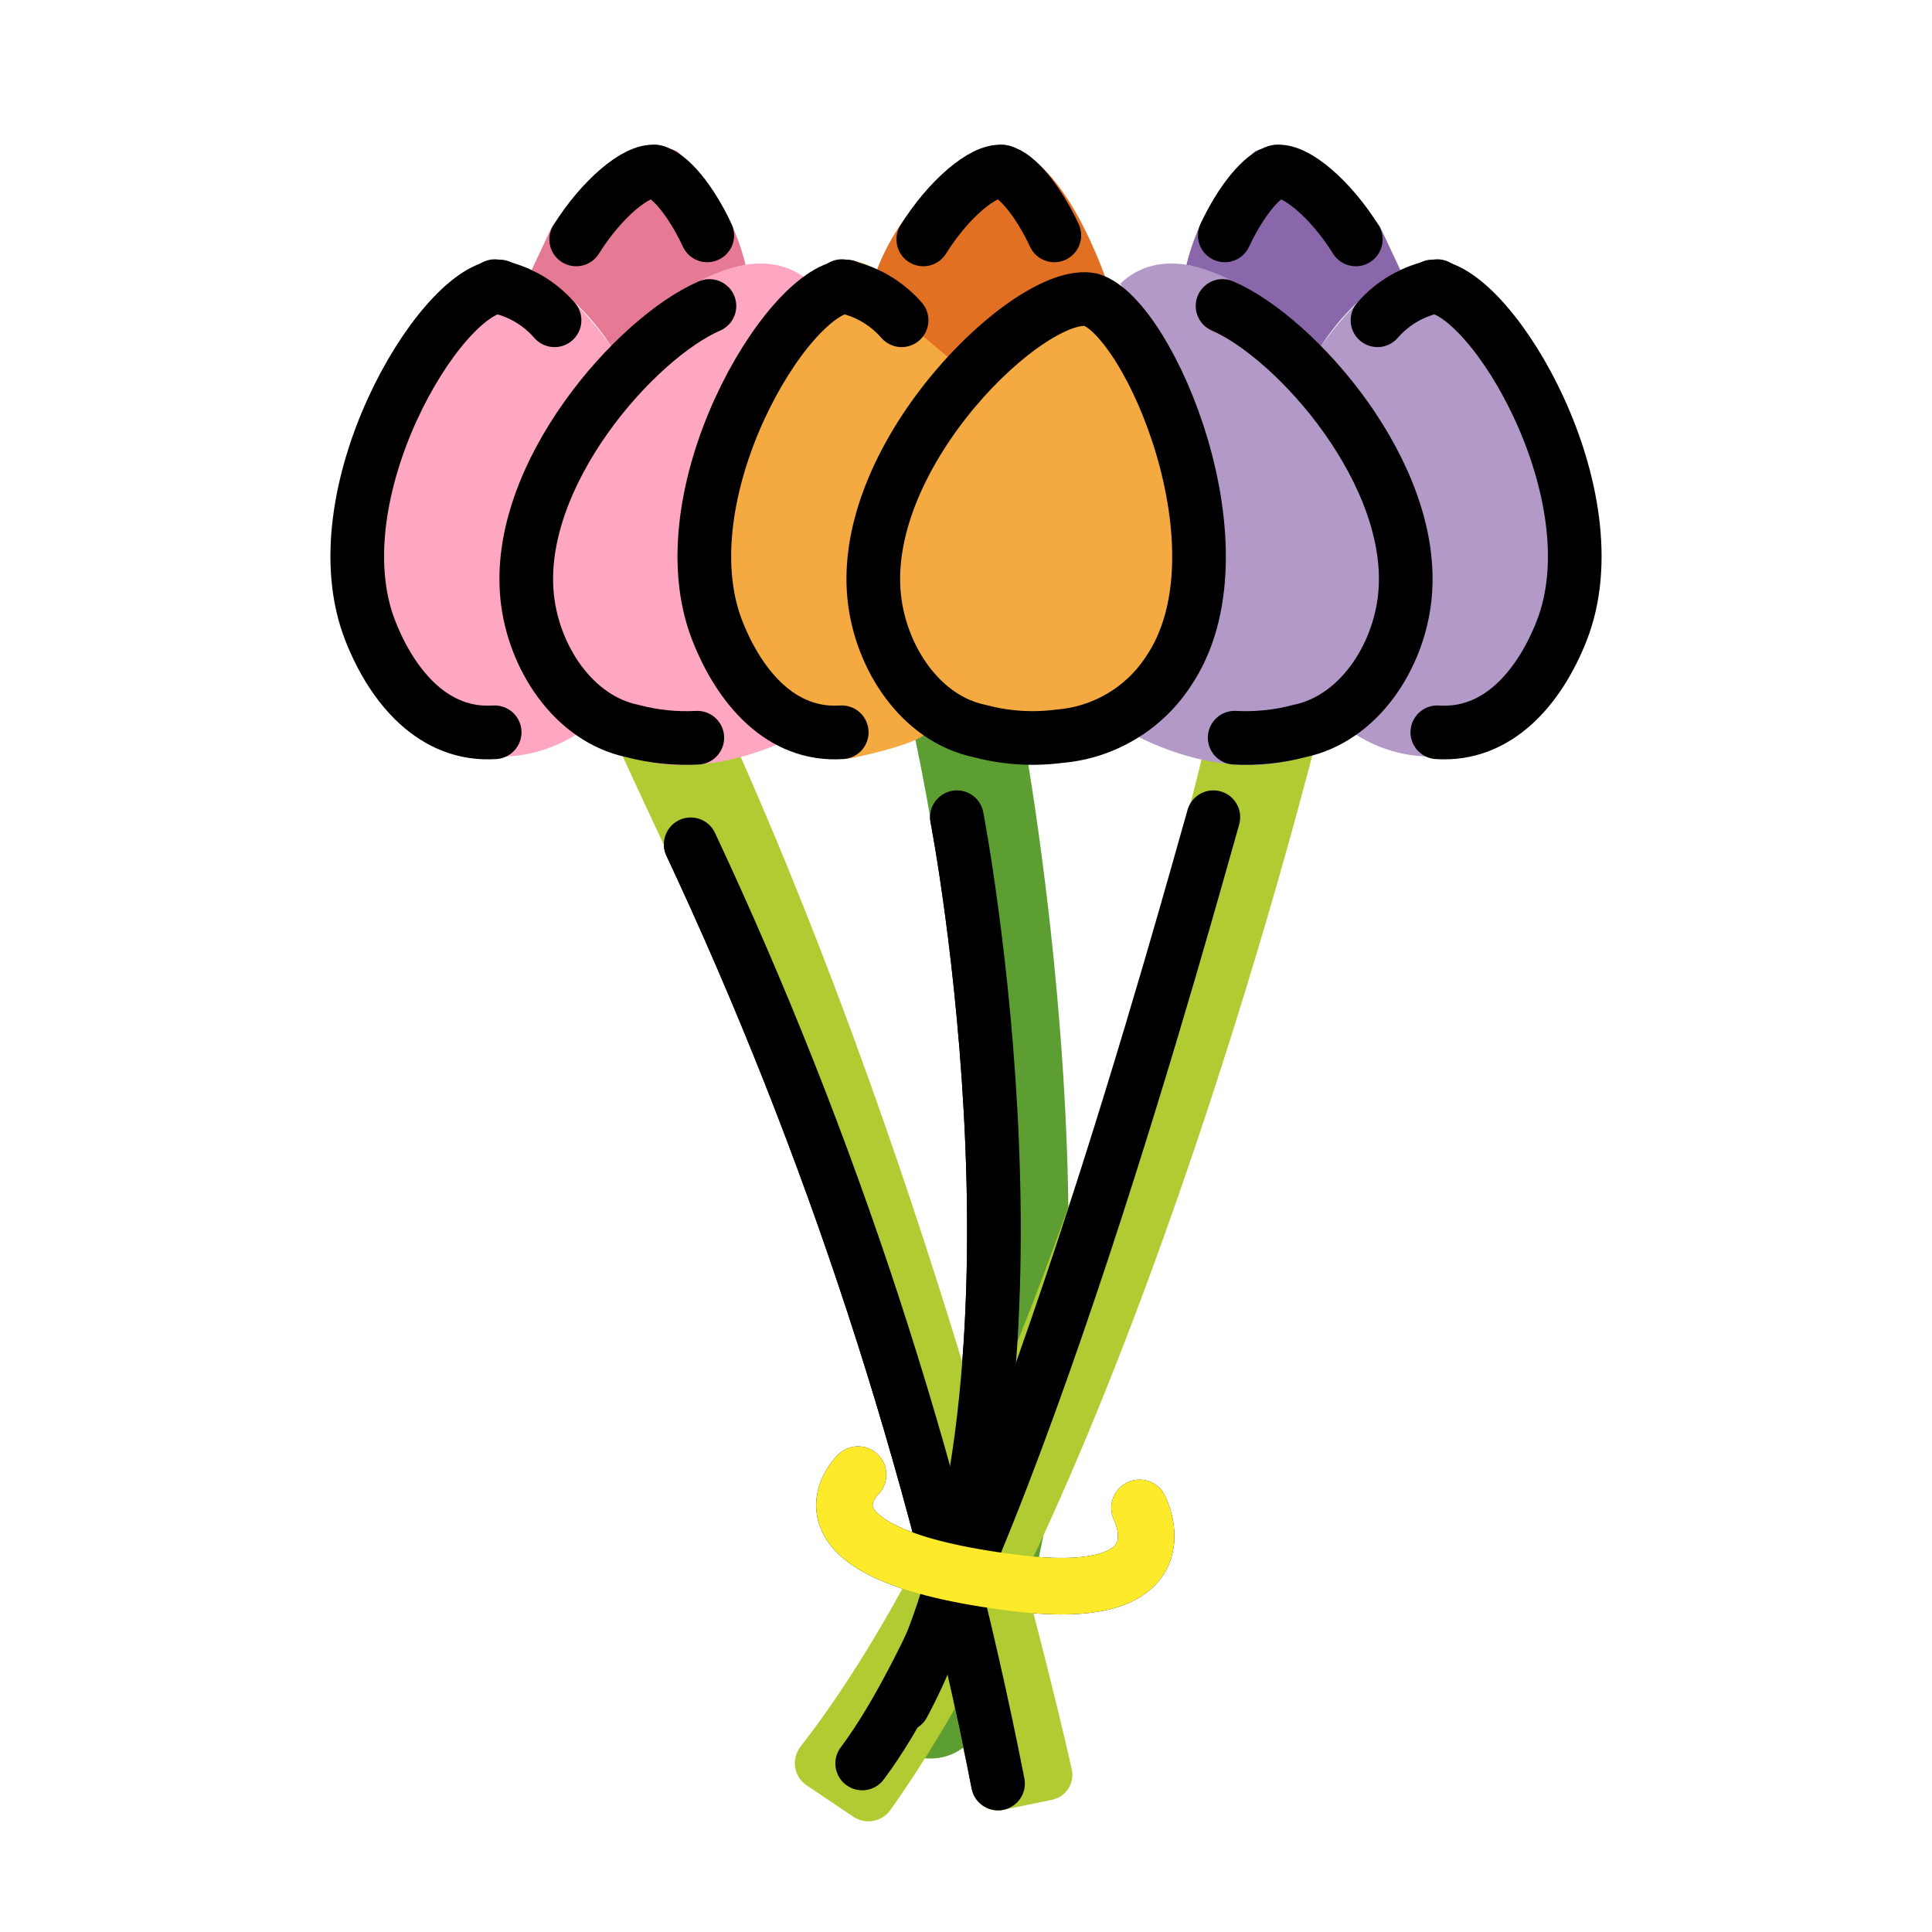
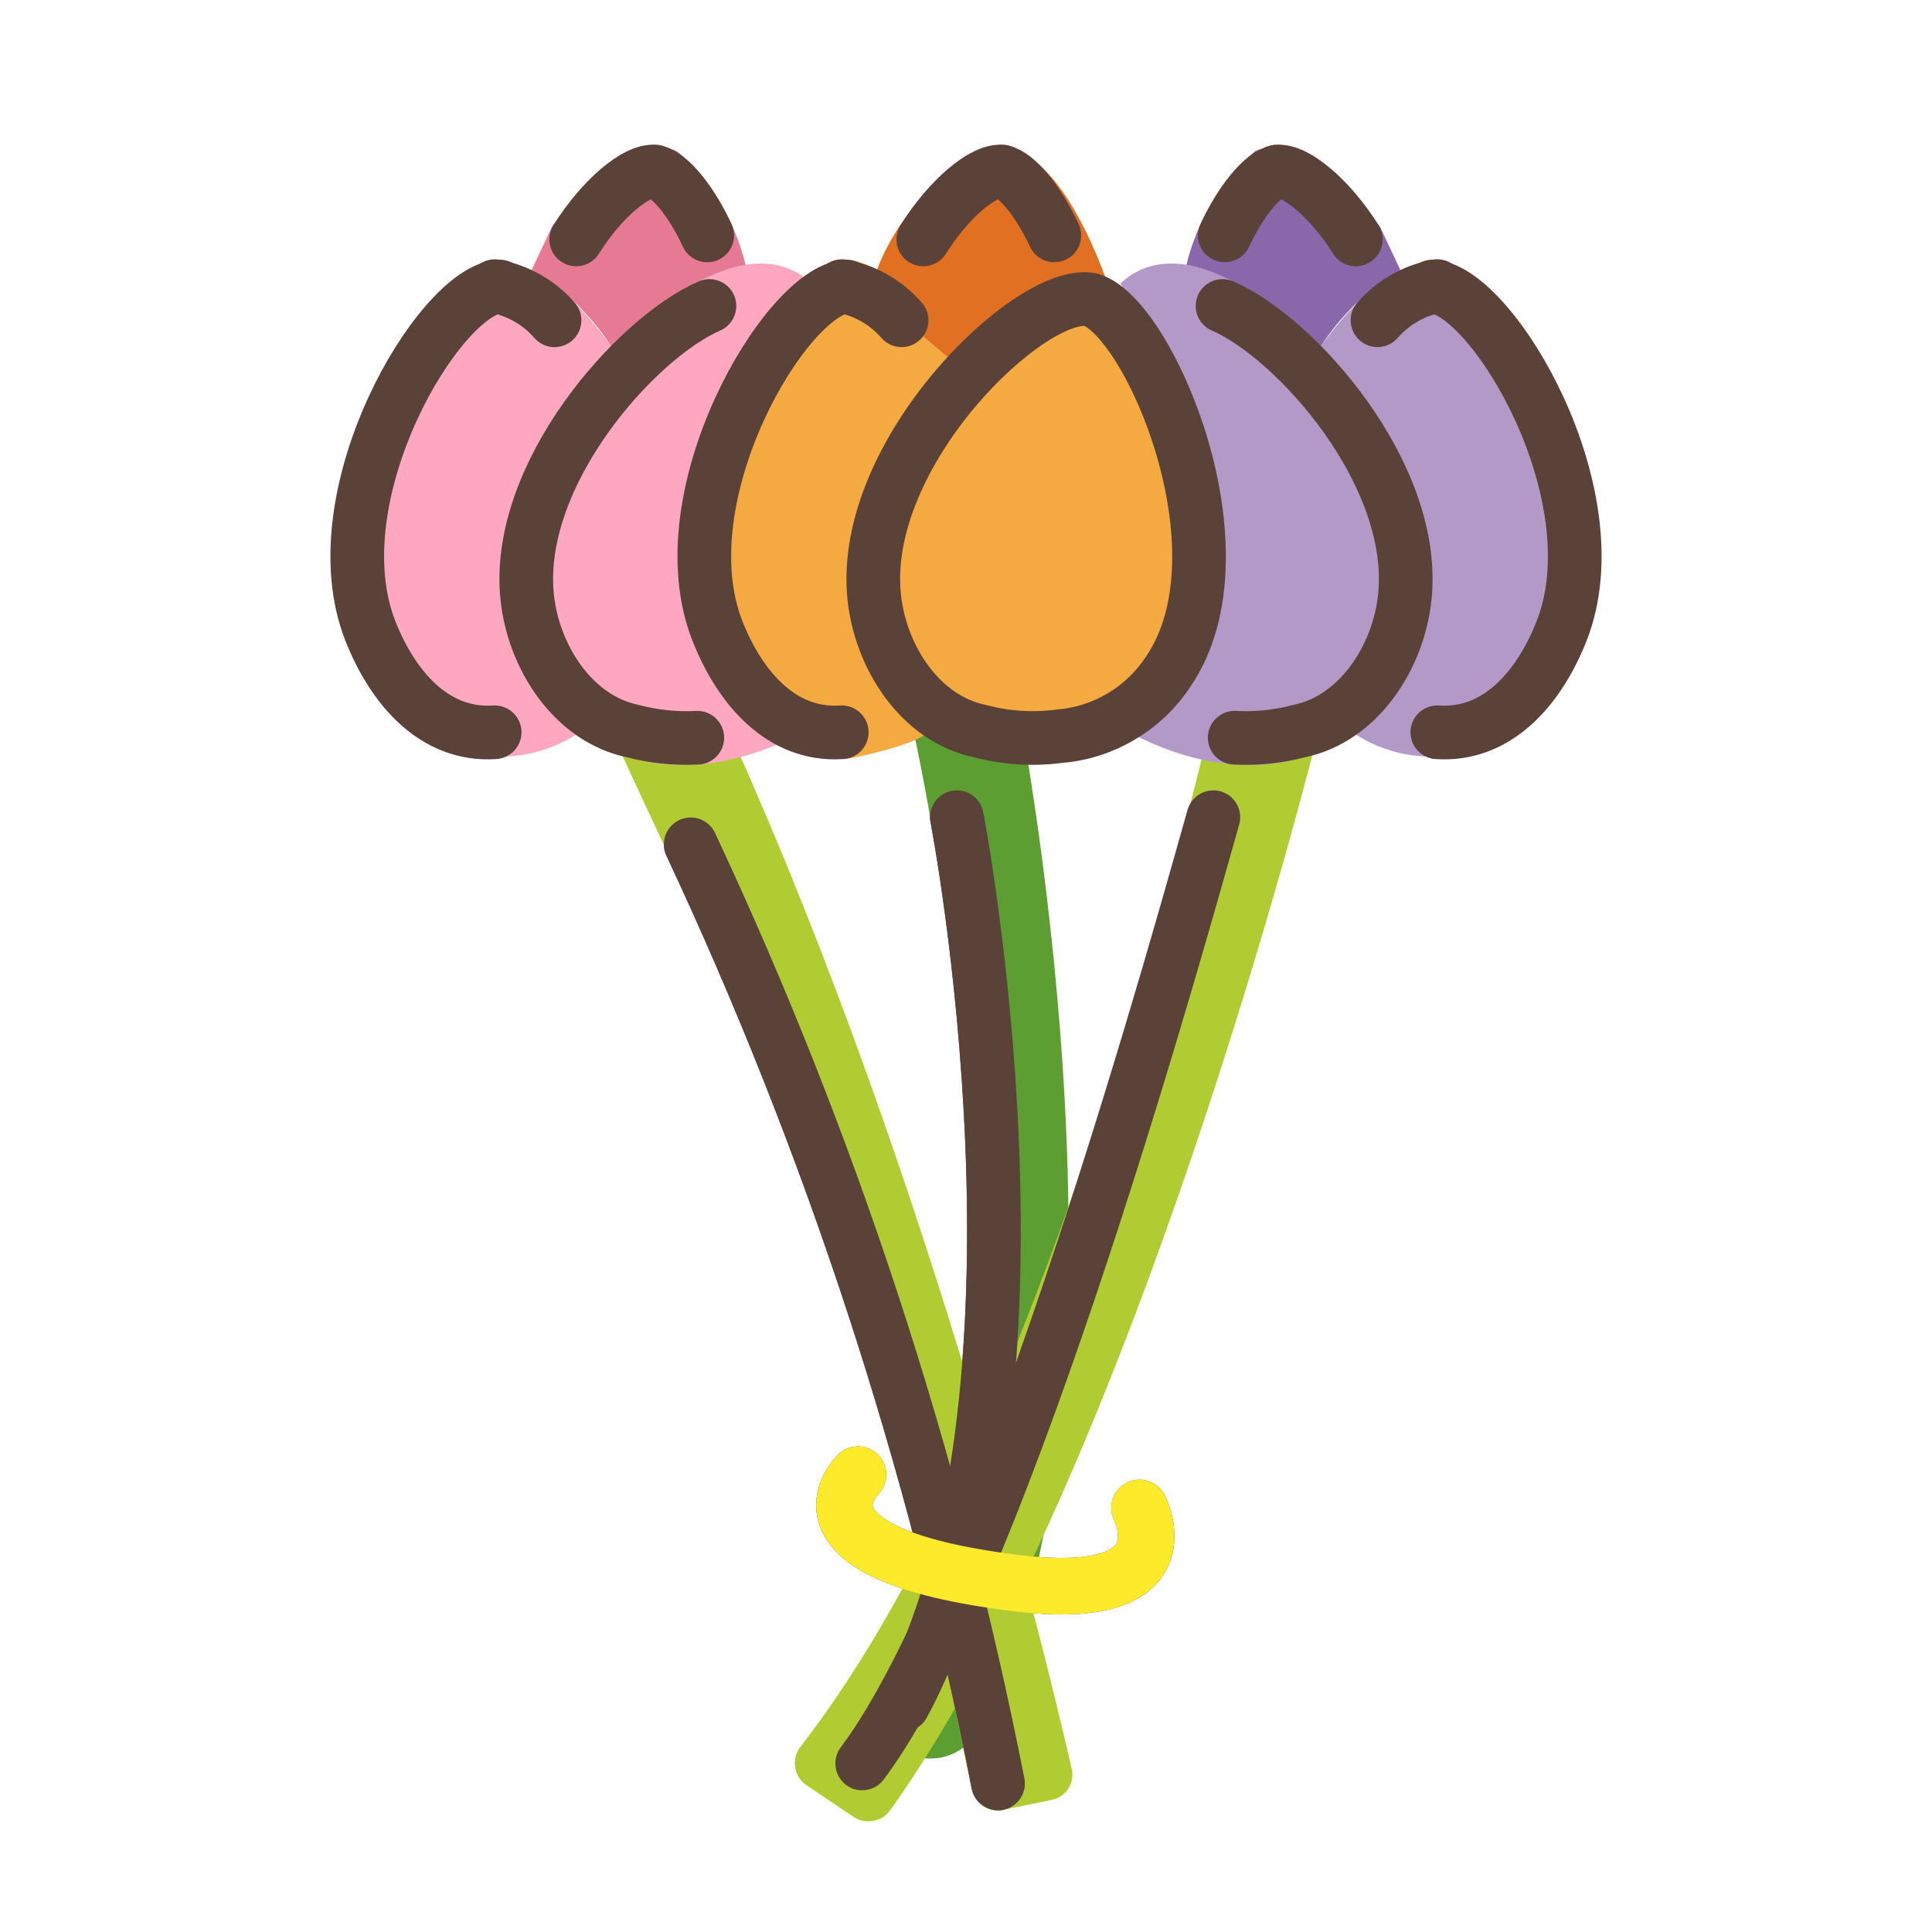
<svg xmlns="http://www.w3.org/2000/svg" id="emoji" viewBox="0 0 72 72">
  <g id="line-supplement">
-     <path fill="none" stroke="#000" stroke-linecap="round" stroke-linejoin="round" stroke-width="2" d="m37.194,66.466c-2.376-12.091-6.223-23.845-11.453-35.001" />
-     <path fill="none" stroke="#000" stroke-linecap="round" stroke-linejoin="round" stroke-width="2" d="m35.661,30.455s4.177,21.626-2.002,33.081" />
-     <path fill="none" stroke="#000" stroke-linecap="round" stroke-linejoin="round" stroke-width="2" d="m46.718,30.455s-5.335,22.94-14.586,35.264" />
-     <path fill="none" stroke="#000" stroke-linecap="round" stroke-linejoin="round" stroke-width="2.105" d="m31.977,54.954s-3.083,2.95,5.921,4.047c6.424.783,4.569-2.806,4.569-2.806" />
+     <path fill="none" stroke="#5B4239" stroke-linecap="round" stroke-linejoin="round" stroke-width="2" d="m37.194,66.466c-2.376-12.091-6.223-23.845-11.453-35.001" />
+     <path fill="none" stroke="#5B4239" stroke-linecap="round" stroke-linejoin="round" stroke-width="2" d="m35.661,30.455s4.177,21.626-2.002,33.081" />
+     <path fill="none" stroke="#5B4239" stroke-linecap="round" stroke-linejoin="round" stroke-width="2" d="m46.718,30.455s-5.335,22.94-14.586,35.264" />
+     <path fill="none" stroke="#5B4239" stroke-linecap="round" stroke-linejoin="round" stroke-width="2.105" d="m31.977,54.954s-3.083,2.95,5.921,4.047c6.424.783,4.569-2.806,4.569-2.806" />
  </g>
  <g id="color">
    <path fill="#5c9e31" d="m34.684,65.536c-1.105-.001-1.999-.897-1.998-2.002 0-.331.083-.656.24-.948,6.499-11.421,1.169-35.079,1.129-35.288-.209-1.085.5-2.134,1.585-2.343,1.085-.209,2.134.5,2.343,1.585.176.911,4.909,25.999-1.535,37.944-.349.648-1.026,1.052-1.763,1.051Z" />
    <path fill="#b1cc33" d="m31.833,67.726c.45.276,1.037.16,1.347-.268,9.123-12.83,15.788-39.485,16.006-40.42.25-1.076-.419-2.151-1.495-2.401-1.076-.25-2.151.419-2.401,1.495-.051.22-5.856,26.627-15.47,38.979-.33.442-.239,1.068.203,1.398.03.022.061.043.093.062l1.717,1.155Z" />
    <path fill="#b1cc33" d="m39.197,67.076c.516-.102.852-.602.75-1.118-.002-.008-.003-.016-.005-.024-.995-4.415-5.579-23.218-13.42-40.113-.468-1.004-1.661-1.438-2.665-.969-.1.047-.196.101-.287.164-.806.595-1.073,1.68-.635,2.581,3.347,7.297,5.428,11.218,8.183,19.046,2.828,8.035,4.224,16.203,5.134,20.092.12.503.618.819,1.124.714l1.82-.372Z" />
    <path fill="#b399c8" d="m41.817,27.123s6.037,3.917,10.18-1.401-2.986-13.011-2.986-13.011c0,0-4.594-4.662-7.259-2.143,0,0,5.438,9.258,2.933,13.243-2.503,3.982-2.867,3.313-2.867,3.313Z" />
    <path fill="#b399c8" d="m50.022,27.011c2.264,1.843,5.593,1.502,7.436-.762.124-.153.24-.312.346-.478,3.579-4.66.33-10.993.33-10.993,0,0-1.729-4.245-4.277-4.888s-5.192,3.854-5.192,3.854c0,0,6.557,7.294,1.356,13.267Z" />
    <path fill="#8967aa" d="m49.215,12.915s-2.545-2.621-5-3.047c.399-1.643,1.294-3.122,2.563-4.238.738-.298,1.575-.211,2.235.234.924.744,1.738,1.616,2.418,2.589l.754,1.606c-1.198.709-2.215,1.687-2.97,2.857Z" />
    <path fill="#ffa7c0" d="m27.316,23.81c-2.505-3.985,2.933-13.243,2.933-13.243-2.665-2.519-7.259,2.143-7.259,2.143,0,0-7.129,7.693-2.986,13.011s10.18,1.401,10.18,1.401c0,0-.363.67-2.867-3.313Z" />
    <path fill="#ffa7c0" d="m23.334,13.744s-2.643-4.497-5.192-3.854-4.278,4.888-4.278,4.888c0,0-3.248,6.333.33,10.993,1.579,2.455,4.85,3.165,7.305,1.586.166-.106.325-.222.478-.346-5.2-5.973,1.356-13.267,1.356-13.267Z" />
    <path fill="#e67a94" d="m19.815,10.058l.754-1.606c.679-.973,1.493-1.845,2.418-2.589.66-.445,1.498-.532,2.235-.234,1.27,1.116,2.165,2.595,2.563,4.238-2.455.426-5,3.047-5,3.047-.755-1.169-1.772-2.147-2.97-2.857Z" />
    <path fill="#f4aa41" d="m35.881,13.211c-1.643,1.518-3.686,5.542-3.771,7.132-.144,2.717-.054,3.333,1.495,5.931.178.299.36.272.911.704.752.589-2.82,1.282-2.82,1.282-2.273.161-3.738-2.303-4.578-4.442-2.016-5.134,2.516-13.92,4.789-14.08,0,0,1.236.149,4.321,3.076l-.348.397Z" />
    <path fill="#f4aa41" d="m40.597,11.977c1.985.594,5.444,8.606,2.639,12.71-.833,1.27-2.206,2.085-3.72,2.207-.909.12-1.834.06-2.72-.177h0c-2.029-.42-3.39-2.516-3.606-4.577-.517-4.944,5.378-10.584,7.406-10.164" />
    <path fill="#e27022" d="m33.95,9.795c1.077-1.728,2.576-2.994,3.372-2.902" />
    <path fill="#e27022" d="m35.906,13.8s-3.181-2.703-3.386-2.791c-.25-.107.671-3.36,3.714-5.204s5.184,5.184,5.184,5.184l-1.506.215c-.243.034-.475.122-.68.257-.922.61-3.327,2.339-3.327,2.339Z" />
-     <path fill="none" stroke="#000" stroke-linecap="round" stroke-linejoin="round" stroke-width="2" d="m37.194,66.466c-2.376-12.091-6.223-23.845-11.453-35.001" />
-     <path fill="none" stroke="#000" stroke-linecap="round" stroke-linejoin="round" stroke-width="2" d="m35.661,30.455s4.177,21.626-2.002,33.081" />
-     <path fill="none" stroke="#000" stroke-linecap="round" stroke-linejoin="round" stroke-width="2" d="m45.218,30.455c-.903,3.151-7.698,28.087-13.086,35.264" />
+     <path fill="none" stroke="#5B4239" stroke-linecap="round" stroke-linejoin="round" stroke-width="2" d="m37.194,66.466c-2.376-12.091-6.223-23.845-11.453-35.001" />
+     <path fill="none" stroke="#5B4239" stroke-linecap="round" stroke-linejoin="round" stroke-width="2" d="m35.661,30.455s4.177,21.626-2.002,33.081" />
+     <path fill="none" stroke="#5B4239" stroke-linecap="round" stroke-linejoin="round" stroke-width="2" d="m45.218,30.455c-.903,3.151-7.698,28.087-13.086,35.264" />
    <path fill="none" stroke="#fcea2b" stroke-linecap="round" stroke-linejoin="round" stroke-width="2.105" d="m31.977,54.954s-3.083,2.95,5.921,4.047c6.424.783,4.569-2.806,4.569-2.806" />
  </g>
  <g id="line">
-     <path fill="none" stroke="#000" stroke-linecap="round" stroke-linejoin="round" stroke-width="2" d="m40.657,11.169c2.164.648,5.936,9.385,2.878,13.861-.909,1.385-2.406,2.273-4.057,2.407-.992.131-2.0.065-2.966-.193h0c-2.212-.458-3.697-2.744-3.932-4.991-.564-5.391,5.864-11.542,8.077-11.084" />
-     <path fill="none" stroke="#000" stroke-linecap="round" stroke-linejoin="round" stroke-width="2" d="m34.408,8.922c.937-1.504,2.241-2.605,2.934-2.525" />
-     <path fill="none" stroke="#000" stroke-linecap="round" stroke-linejoin="round" stroke-width="2" d="m37.342,6.397c.548.112,1.351,1.09,1.95,2.375" />
-     <path fill="none" stroke="#000" stroke-linecap="round" stroke-linejoin="round" stroke-width="2" d="m31.369,27.29c-2.254.152-3.801-1.669-4.63-3.771-1.989-5.043,2.556-12.692,4.81-12.843" />
-     <path fill="none" stroke="#000" stroke-linecap="round" stroke-linejoin="round" stroke-width="2" d="m31.373,10.663c.865.16,1.65.609,2.227,1.272" />
-     <path fill="none" stroke="#000" stroke-linecap="round" stroke-linejoin="round" stroke-width="2" d="m46.013,27.492c.811.043,1.623-.041,2.408-.248h0c2.212-.458,3.697-2.744,3.932-4.991.477-4.559-4.046-9.661-6.792-10.851" />
-     <path fill="none" stroke="#000" stroke-linecap="round" stroke-linejoin="round" stroke-width="2" d="m50.526,8.922c-.936-1.504-2.241-2.605-2.934-2.525" />
-     <path fill="none" stroke="#000" stroke-linecap="round" stroke-linejoin="round" stroke-width="2" d="m47.593,6.397c-.548.112-1.351,1.09-1.95,2.375" />
-     <path fill="none" stroke="#000" stroke-linecap="round" stroke-linejoin="round" stroke-width="2" d="m53.565,27.29c2.254.152,3.801-1.669,4.63-3.771,1.989-5.043-2.556-12.692-4.81-12.843" />
-     <path fill="none" stroke="#000" stroke-linecap="round" stroke-linejoin="round" stroke-width="2" d="m53.562,10.663c-.865.16-1.65.609-2.227,1.272" />
-     <path fill="none" stroke="#000" stroke-linecap="round" stroke-linejoin="round" stroke-width="2" d="m26.439,11.403c-2.746,1.19-7.269,6.292-6.792,10.851.235,2.247,1.72,4.533,3.932,4.991h0c.785.207,1.597.291,2.408.248" />
-     <path fill="none" stroke="#000" stroke-linecap="round" stroke-linejoin="round" stroke-width="2" d="m24.407,6.397c-.693-.08-1.997,1.022-2.934,2.525" />
-     <path fill="none" stroke="#000" stroke-linecap="round" stroke-linejoin="round" stroke-width="2" d="m26.357,8.772c-.598-1.286-1.401-2.263-1.95-2.375" />
-     <path fill="none" stroke="#000" stroke-linecap="round" stroke-linejoin="round" stroke-width="2" d="m18.615,10.676c-2.254.152-6.799,7.801-4.81,12.843.829,2.102,2.376,3.922,4.63,3.771" />
-     <path fill="none" stroke="#000" stroke-linecap="round" stroke-linejoin="round" stroke-width="2" d="m20.666,11.936c-.577-.664-1.363-1.112-2.227-1.272" />
+     <path fill="none" stroke="#5B4239" stroke-linecap="round" stroke-linejoin="round" stroke-width="2" d="m40.657,11.169c2.164.648,5.936,9.385,2.878,13.861-.909,1.385-2.406,2.273-4.057,2.407-.992.131-2.0.065-2.966-.193h0c-2.212-.458-3.697-2.744-3.932-4.991-.564-5.391,5.864-11.542,8.077-11.084" />
+     <path fill="none" stroke="#5B4239" stroke-linecap="round" stroke-linejoin="round" stroke-width="2" d="m34.408,8.922c.937-1.504,2.241-2.605,2.934-2.525" />
+     <path fill="none" stroke="#5B4239" stroke-linecap="round" stroke-linejoin="round" stroke-width="2" d="m37.342,6.397c.548.112,1.351,1.09,1.95,2.375" />
+     <path fill="none" stroke="#5B4239" stroke-linecap="round" stroke-linejoin="round" stroke-width="2" d="m31.369,27.29c-2.254.152-3.801-1.669-4.63-3.771-1.989-5.043,2.556-12.692,4.81-12.843" />
+     <path fill="none" stroke="#5B4239" stroke-linecap="round" stroke-linejoin="round" stroke-width="2" d="m31.373,10.663c.865.16,1.65.609,2.227,1.272" />
+     <path fill="none" stroke="#5B4239" stroke-linecap="round" stroke-linejoin="round" stroke-width="2" d="m46.013,27.492c.811.043,1.623-.041,2.408-.248h0c2.212-.458,3.697-2.744,3.932-4.991.477-4.559-4.046-9.661-6.792-10.851" />
+     <path fill="none" stroke="#5B4239" stroke-linecap="round" stroke-linejoin="round" stroke-width="2" d="m50.526,8.922c-.936-1.504-2.241-2.605-2.934-2.525" />
+     <path fill="none" stroke="#5B4239" stroke-linecap="round" stroke-linejoin="round" stroke-width="2" d="m47.593,6.397c-.548.112-1.351,1.09-1.95,2.375" />
+     <path fill="none" stroke="#5B4239" stroke-linecap="round" stroke-linejoin="round" stroke-width="2" d="m53.565,27.29c2.254.152,3.801-1.669,4.63-3.771,1.989-5.043-2.556-12.692-4.81-12.843" />
+     <path fill="none" stroke="#5B4239" stroke-linecap="round" stroke-linejoin="round" stroke-width="2" d="m53.562,10.663c-.865.16-1.65.609-2.227,1.272" />
+     <path fill="none" stroke="#5B4239" stroke-linecap="round" stroke-linejoin="round" stroke-width="2" d="m26.439,11.403c-2.746,1.19-7.269,6.292-6.792,10.851.235,2.247,1.72,4.533,3.932,4.991h0c.785.207,1.597.291,2.408.248" />
+     <path fill="none" stroke="#5B4239" stroke-linecap="round" stroke-linejoin="round" stroke-width="2" d="m24.407,6.397c-.693-.08-1.997,1.022-2.934,2.525" />
+     <path fill="none" stroke="#5B4239" stroke-linecap="round" stroke-linejoin="round" stroke-width="2" d="m26.357,8.772c-.598-1.286-1.401-2.263-1.95-2.375" />
+     <path fill="none" stroke="#5B4239" stroke-linecap="round" stroke-linejoin="round" stroke-width="2" d="m18.615,10.676c-2.254.152-6.799,7.801-4.81,12.843.829,2.102,2.376,3.922,4.63,3.771" />
+     <path fill="none" stroke="#5B4239" stroke-linecap="round" stroke-linejoin="round" stroke-width="2" d="m20.666,11.936c-.577-.664-1.363-1.112-2.227-1.272" />
  </g>
</svg>
